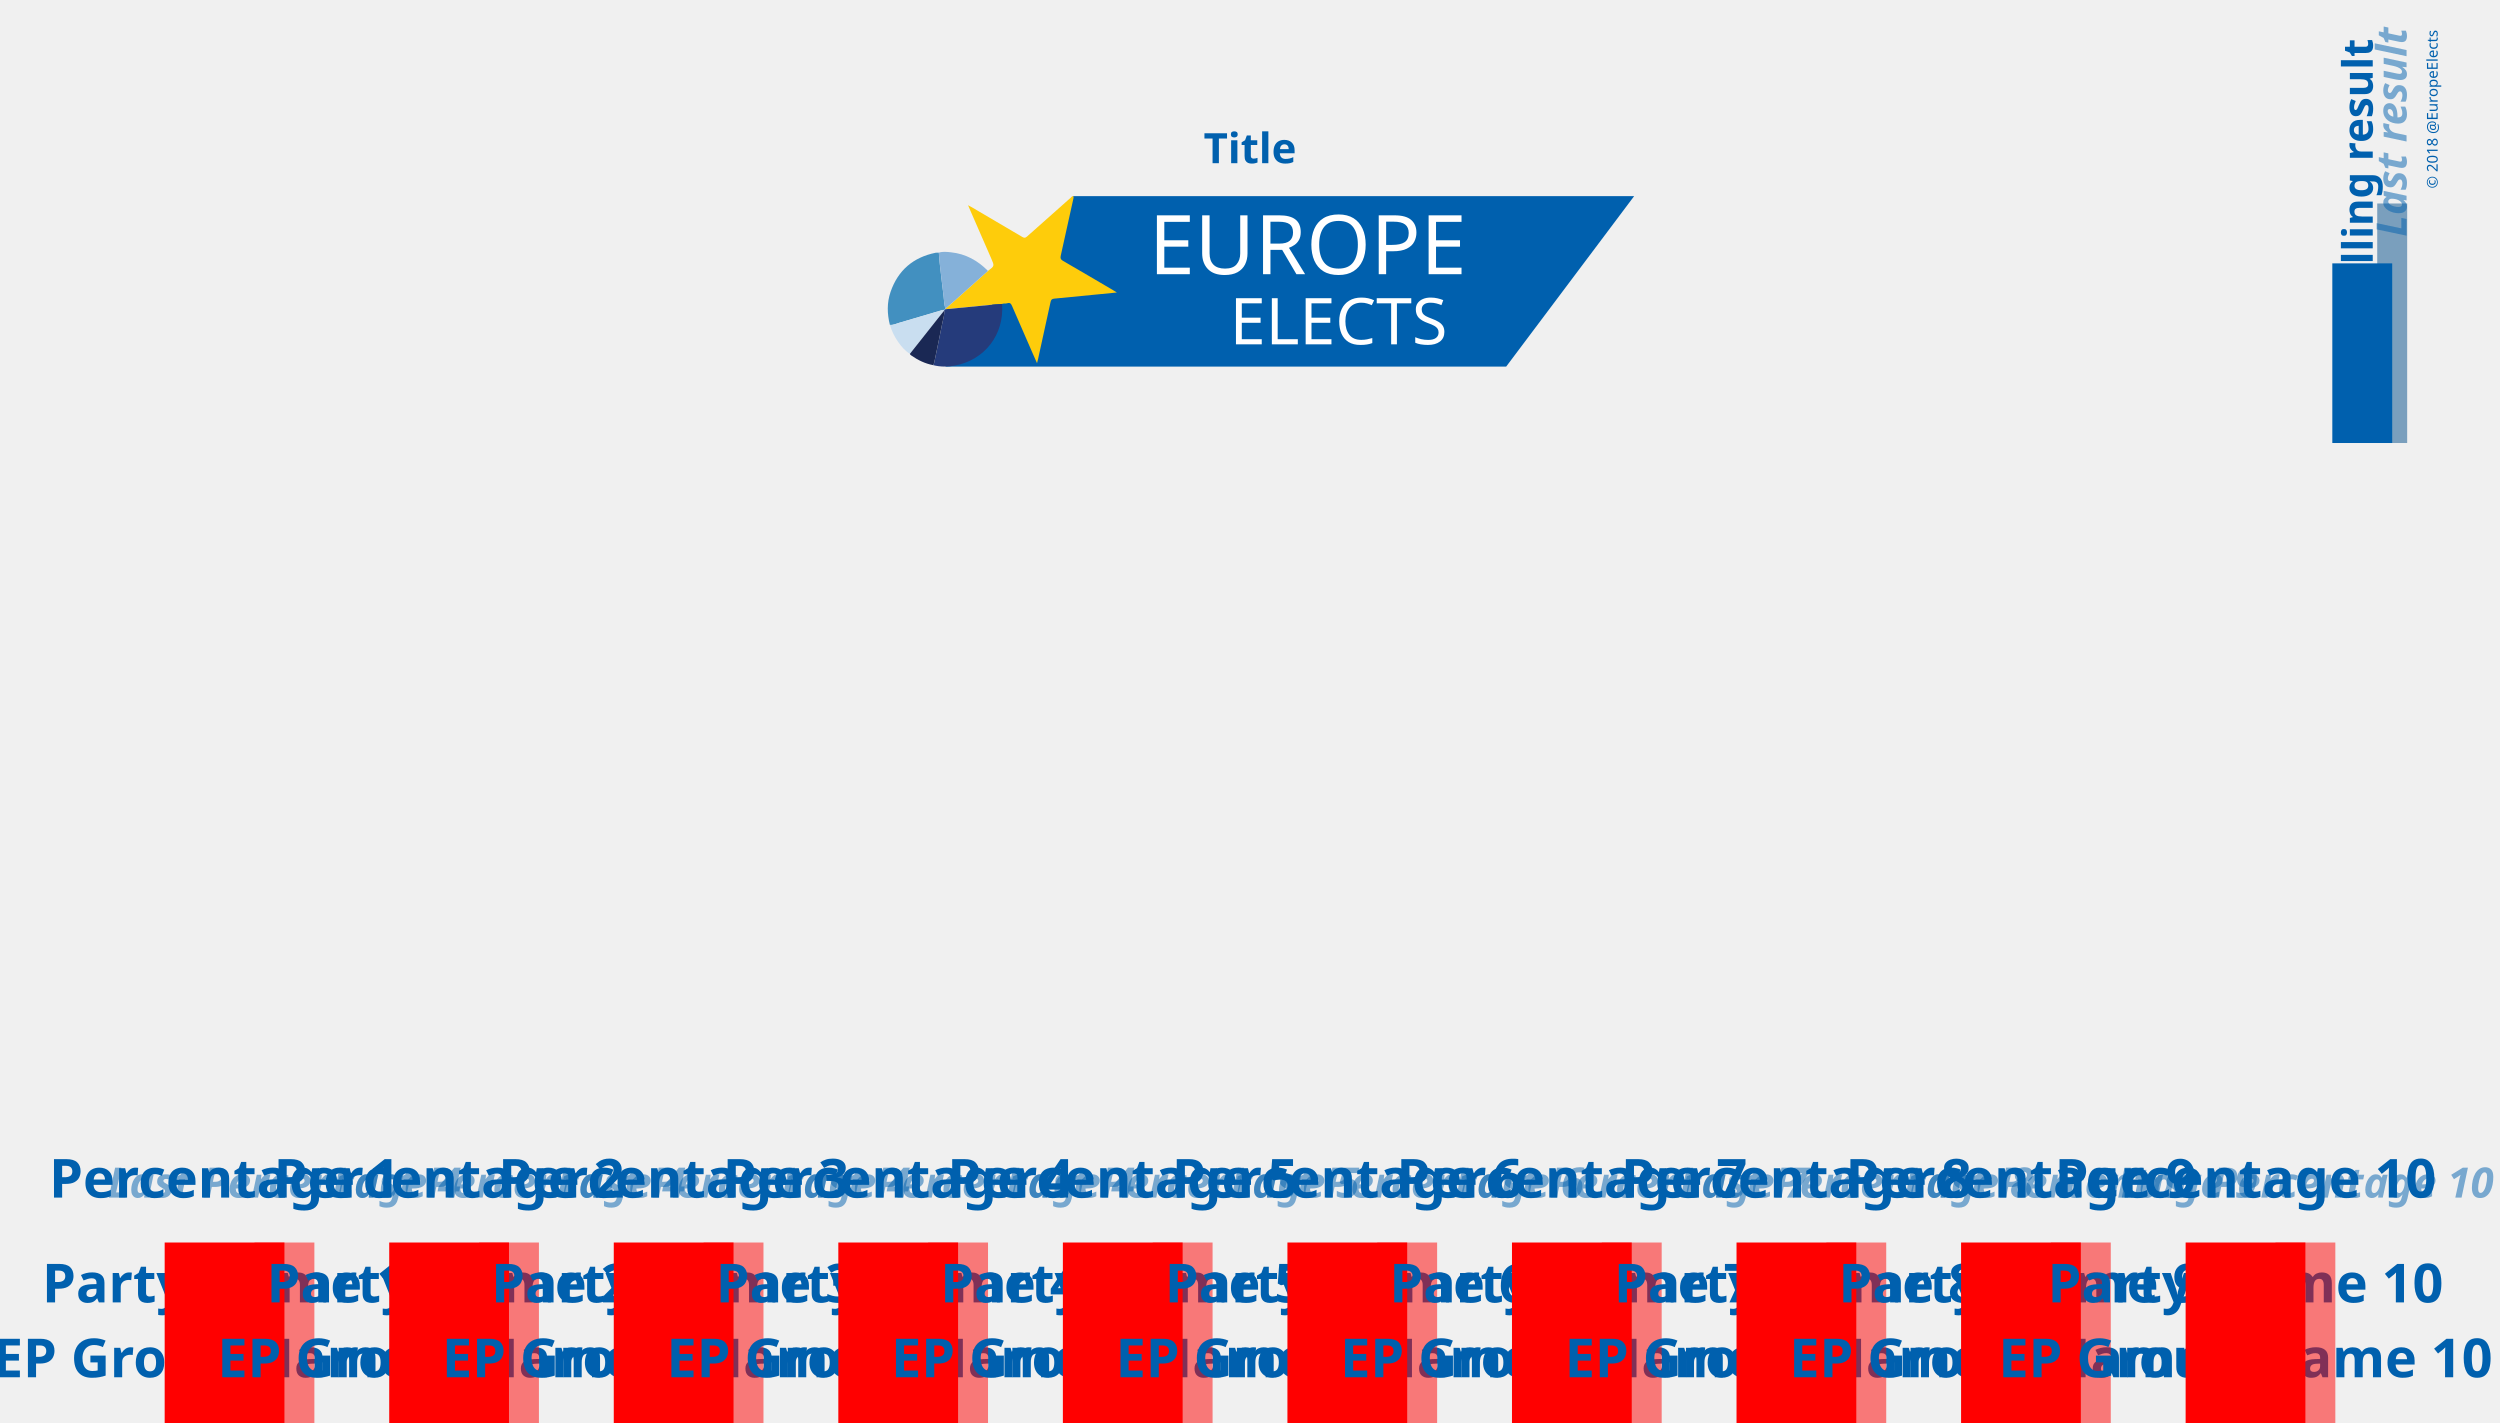
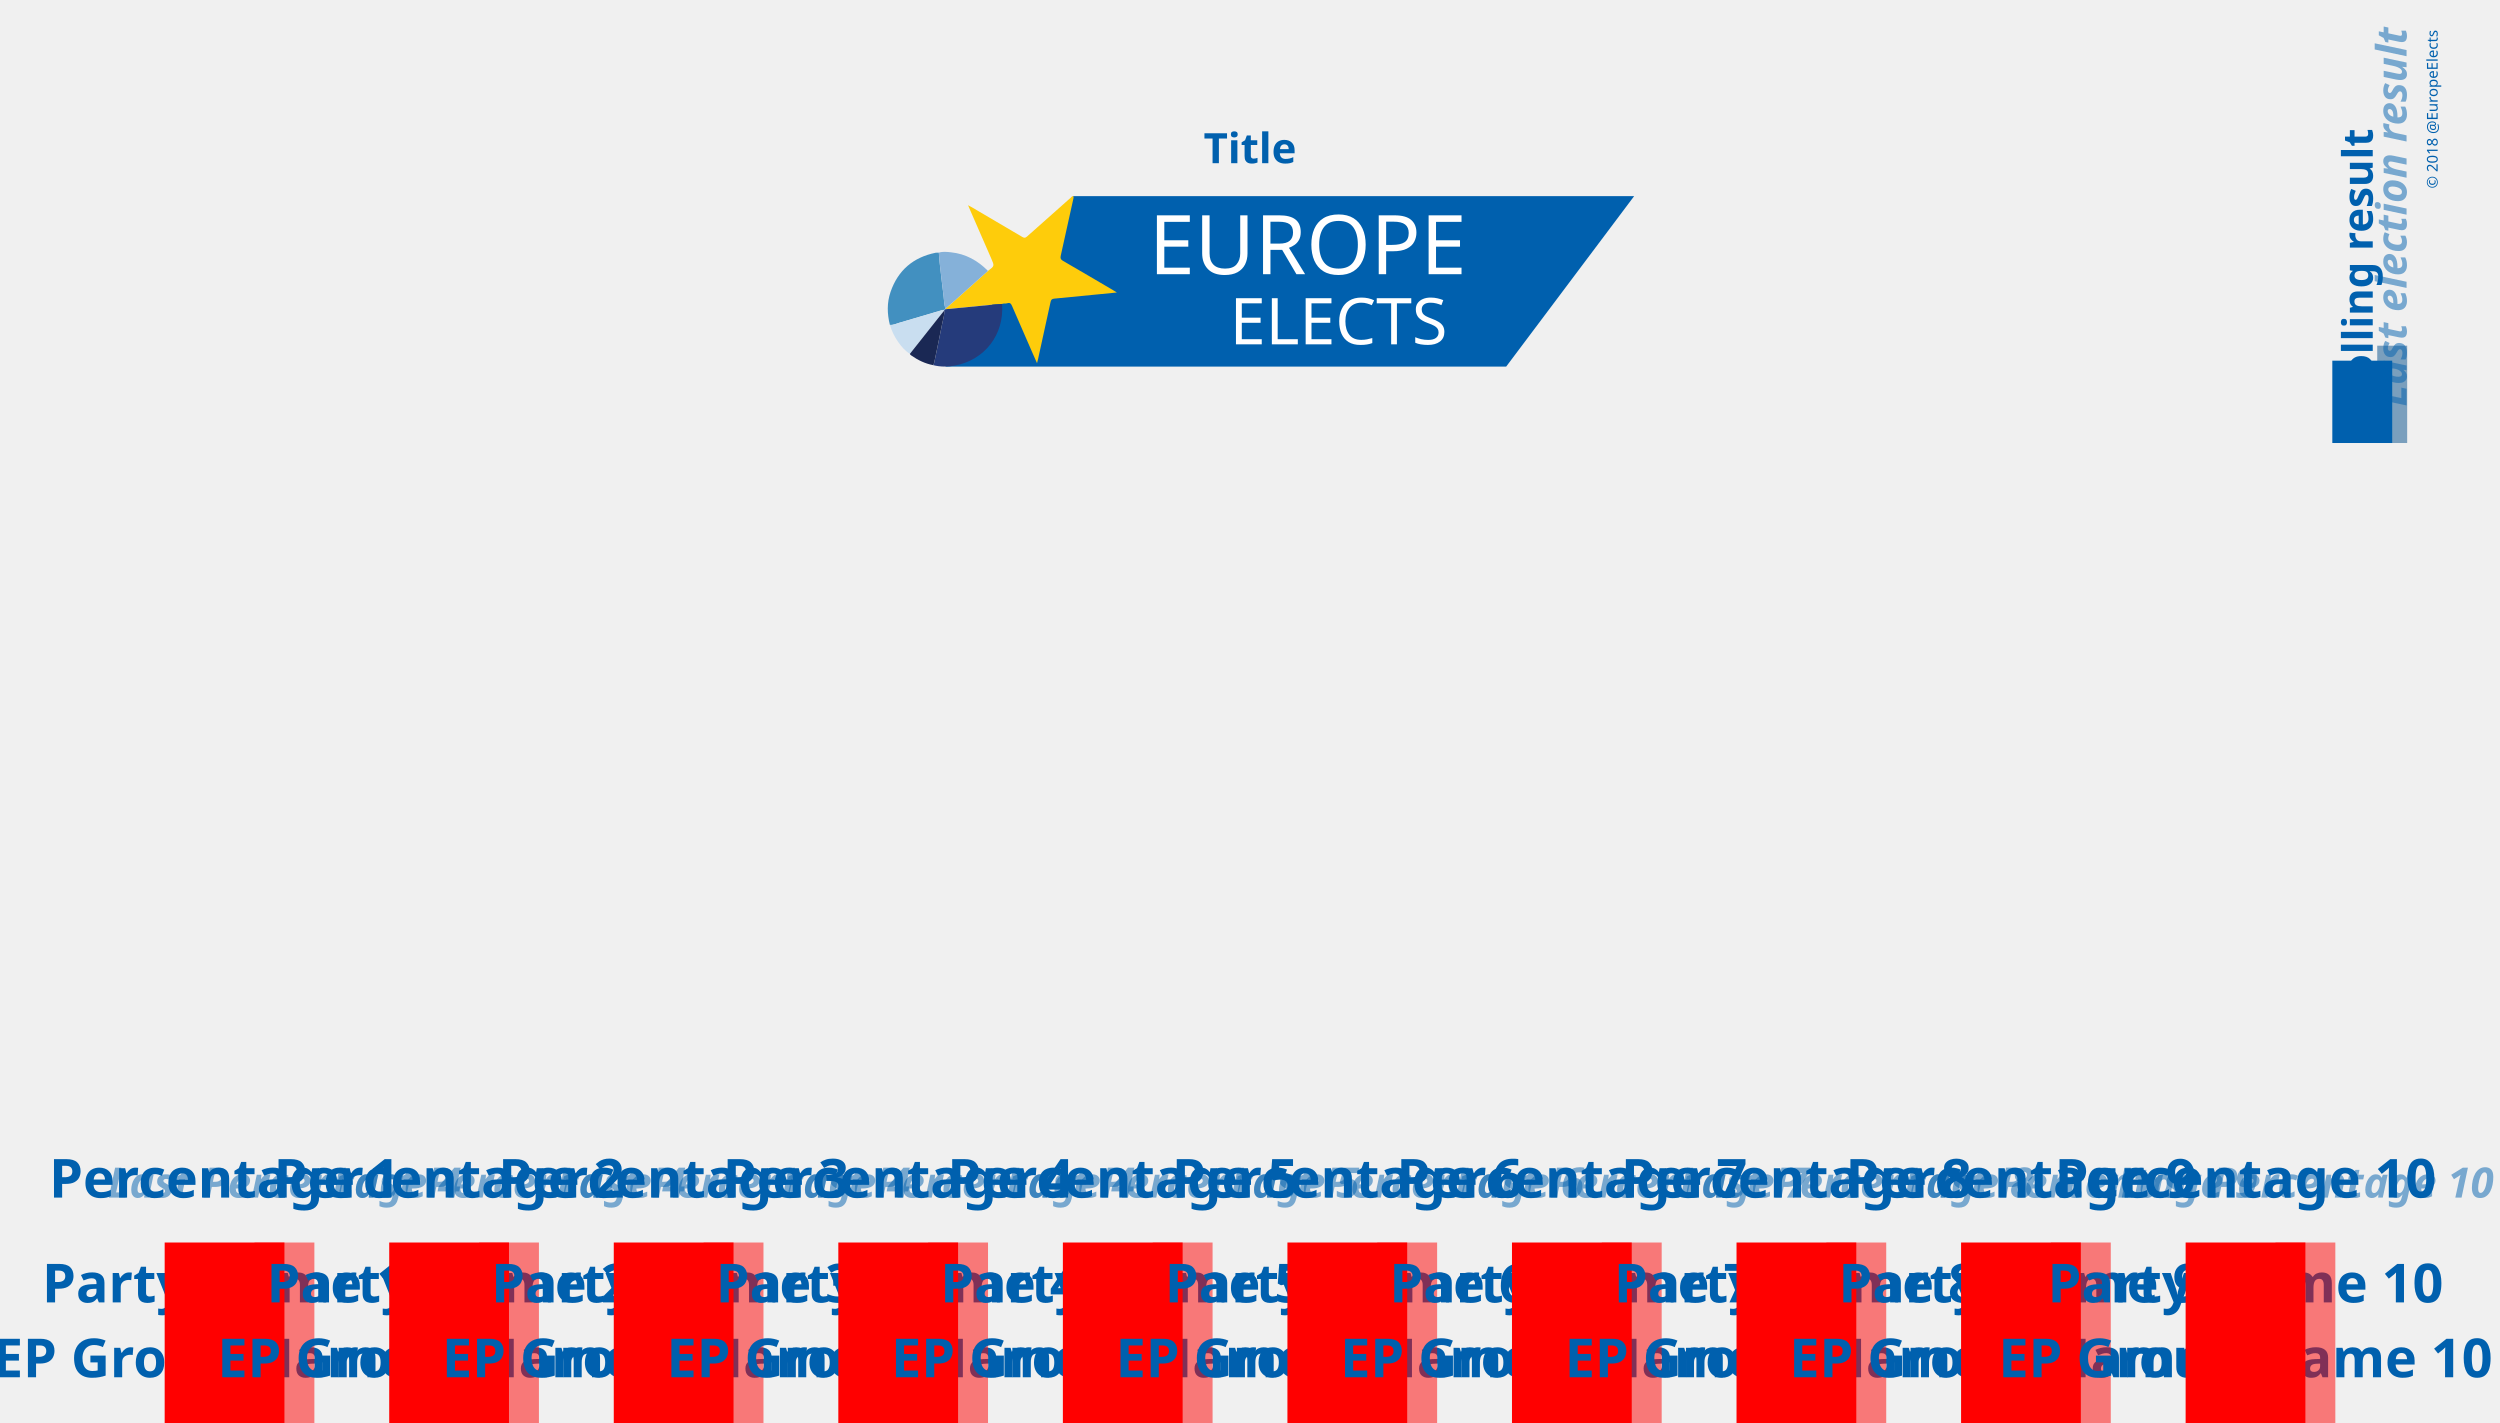
<svg xmlns="http://www.w3.org/2000/svg" height="950" width="1670" version="1.1" id="svg294">
  <defs id="defs70">
    <clipPath id="clipPath379" clipPathUnits="userSpaceOnUse">
      <path id="path377" d="M 0,300 H 600 V 0 H 0 Z" />
    </clipPath>
  </defs>
  <text font-size="46px" font-style="normal" font-weight="bold" text-align="center" x="835" y="61" id="text74" style="font-style:normal;font-weight:bold;font-size:46px;font-family:'Advent Pro';text-align:center;text-anchor:middle;fill:#0060ae" />
  <text font-size="28px" font-style="normal" font-weight="bold" text-align="center" x="835" y="109" id="title" style="font-style:normal;font-weight:bold;font-size:28px;font-family:'Advent Pro';text-align:center;text-anchor:middle;fill:#0060ae">Title</text>
  <text font-size="10px" font-style="normal" font-weight="normal" text-align="center" transform="rotate(-90)" x="-20" y="1628.356" id="text78" style="font-style:normal;font-weight:normal;font-size:10px;font-family:'Advent Pro';text-align:center;text-anchor:end;fill:#0060ae">© 2018 @EuropeElects</text>
  <g id="g368" transform="translate(-120,100)">
    <g id="layer1" transform="matrix(2.494488,0,0,2.494488,1052.84,-436.06)">
      <g id="g369" transform="matrix(0.3527778,0,0,-0.3527778,29.38088,232.8894)">
        <path d="m 0,0 h -425.677 l 97.138,129.395 H 97.138 Z" style="fill:#0060ae;fill-opacity:1;fill-rule:nonzero;stroke:none" id="path371" />
      </g>
      <g transform="matrix(0.3527778,0,0,-0.3527778,-142.1191,262.9821)" id="g373">
        <g id="g375" clip-path="url(#clipPath379)">
          <g id="g381" transform="translate(92.7598,157.9404)">
            <path d="m 0,0 c 4.968,3.662 4.997,3.674 2.582,9.229 -5.319,12.234 -10.673,24.454 -16.01,36.68 -0.481,1.1 -0.945,2.209 -1.683,3.938 1.26,-0.671 2.004,-1.033 2.715,-1.449 12.847,-7.534 25.707,-15.049 38.515,-22.65 1.445,-0.857 2.283,-0.771 3.539,0.355 10.98,9.838 22.03,19.598 33.073,29.365 0.575,0.508 1,1.311 1.974,1.289 0.521,-0.882 0.18,-1.742 -0.007,-2.587 C 61.565,39.956 58.447,25.739 55.258,11.537 54.849,9.715 55.118,8.678 56.9,7.65 69.732,0.25 82.483,-7.291 95.257,-14.791 c 0.682,-0.401 1.347,-0.834 2.596,-1.612 -5.581,-0.55 -10.544,-1.038 -15.509,-1.528 -10.69,-1.056 -21.374,-2.158 -32.073,-3.126 -1.811,-0.164 -2.396,-0.901 -2.758,-2.587 -3.109,-14.47 -6.316,-28.919 -9.498,-43.374 -0.184,-0.835 -0.416,-1.659 -0.768,-3.049 -1.196,2.702 -2.182,4.901 -3.145,7.109 -5.272,12.077 -10.569,24.144 -15.776,36.249 -0.777,1.808 -1.596,2.859 -3.742,2.133 -1.22,-0.413 -2.607,0.035 -3.845,-0.505 -1.771,-0.121 -3.547,-0.199 -5.313,-0.369 -12.574,-1.21 -25.148,-2.438 -37.721,-3.66 -0.015,0.121 -0.025,0.243 -0.031,0.365 2.26,1.965 4.541,3.905 6.775,5.898 C -17.025,-15.241 -8.516,-7.617 0,0" style="fill:#fecc0b;fill-opacity:1;fill-rule:nonzero;stroke:none" id="path383" />
          </g>
          <g id="g385" transform="translate(60.4648,128.8301)">
            <path d="m 0,0 c 12.573,1.222 25.146,2.451 37.721,3.66 1.766,0.17 3.542,0.249 5.313,0.369 1.709,-23.318 -13.172,-42.651 -36.176,-46.875 -5.408,-0.993 -10.849,-0.942 -16.226,0.422 0.474,0.671 0.774,1.402 0.941,2.217 2.062,10.063 4.213,20.109 6.172,30.192 0.576,2.963 1.718,5.872 1.338,8.988 l -0.114,0.463 -0.048,-0.023 c 0.377,-0.043 0.504,0.226 0.626,0.501 l 0.24,-0.03 z" style="fill:#253b7b;fill-opacity:1;fill-rule:nonzero;stroke:none" id="path387" />
          </g>
          <g id="g389" transform="translate(60.4648,128.8301)">
            <path d="m 0,0 -0.213,-0.116 c 0,0 -0.24,0.03 -0.24,0.031 -0.208,-0.167 -0.417,-0.335 -0.626,-0.502 l 0.048,0.023 c -0.839,0.198 -1.595,-0.138 -2.368,-0.368 -10.568,-3.132 -21.124,-6.301 -31.71,-9.366 -2.305,-0.668 -4.521,-1.867 -7.051,-1.56 -2.09,8.395 -2.307,16.794 0.532,25.039 5.662,16.446 17.22,26.232 34.195,29.701 0.783,0.16 1.621,0.051 2.432,0.067 0.217,-2.659 0.364,-5.327 0.663,-7.978 C -3.443,27.02 -2.56,19.066 -1.528,11.133 -1.062,7.541 -1.033,3.883 -0.031,0.366 -0.025,0.243 -0.015,0.122 0,0" style="fill:#4290c0;fill-opacity:1;fill-rule:nonzero;stroke:none" id="path391" />
          </g>
          <g id="g393" transform="translate(60.4336,129.1958)">
            <path d="m 0,0 c -1.002,3.518 -1.03,7.175 -1.497,10.767 -1.031,7.934 -1.915,15.887 -2.81,23.838 -0.298,2.651 -0.446,5.319 -0.663,7.978 3.015,0.994 6.097,0.591 9.133,0.285 C 15.327,41.742 24.53,36.628 32.327,28.746 23.811,21.127 15.301,13.504 6.775,5.897 4.541,3.904 2.26,1.964 0,0" style="fill:#85b1d9;fill-opacity:1;fill-rule:nonzero;stroke:none" id="path395" />
          </g>
          <g id="g397" transform="translate(18.3047,116.9722)">
            <path d="m 0,0 c 2.53,-0.307 4.746,0.892 7.051,1.56 10.586,3.065 21.142,6.233 31.71,9.366 0.773,0.23 1.529,0.566 2.368,0.367 0.038,-0.154 0.076,-0.308 0.114,-0.463 -1.68,-2.088 -3.372,-4.165 -5.035,-6.266 -7.005,-8.848 -14,-17.704 -20.999,-26.558 -3.738,2.253 -6.441,5.547 -8.918,9.029 C 3.474,-9.006 1.411,-4.655 0,0" style="fill:#c9def0;fill-opacity:1;fill-rule:nonzero;stroke:none" id="path399" />
          </g>
          <g id="g401" transform="translate(33.5137,94.9785)">
            <path d="m 0,0 c 6.999,8.854 13.994,17.709 20.999,26.558 1.663,2.101 3.355,4.177 5.035,6.266 C 26.414,29.708 25.272,26.8 24.696,23.836 22.737,13.753 20.586,3.708 18.524,-6.355 18.357,-7.17 18.058,-7.902 17.583,-8.572 11.512,-7.417 6.093,-4.784 1.073,-1.256 0.619,-0.937 0.118,-0.622 0,0" style="fill:#1a2854;fill-opacity:1;fill-rule:nonzero;stroke:none" id="path403" />
          </g>
          <g id="g405" transform="translate(59.3857,128.2432)">
            <path d="M 0,0 C 0.209,0.167 0.418,0.334 0.626,0.501 0.504,0.226 0.377,-0.043 0,0" style="fill:#c9def0;fill-opacity:1;fill-rule:nonzero;stroke:none" id="path407" />
          </g>
        </g>
      </g>
      <text y="208.148" x="-66.294" style="font-variant:normal;font-weight:500;font-stretch:normal;font-size:22.083px;font-family:'Advent Pro';-inkscape-font-specification:AdventPro-Medium;writing-mode:lr-tb;fill:#ffffff;fill-opacity:1;fill-rule:nonzero;stroke:none;stroke-width:0.353" id="text411">
        <tspan style="stroke-width:0.353" x="-66.294 -56.025 -43.526 -31.866 -19.986 -7.906" y="208.148" id="tspan409">EUROPE</tspan>
      </text>
      <text y="226.924" x="-44.651" style="font-variant:normal;font-weight:300;font-stretch:normal;font-size:17.282px;font-family:'Advent Pro';-inkscape-font-specification:AdventPro-Light;writing-mode:lr-tb;fill:#ffffff;fill-opacity:1;fill-rule:nonzero;stroke:none;stroke-width:0.353" id="text415">
        <tspan style="stroke-width:0.353" x="-44.651 -36.615 -29.011 -20.974 -13.474 -6.526" y="226.924" id="tspan413">ELECTS</tspan>
      </text>
    </g>
  </g>
  <g transform="translate(700,-470)" id="g338">
-     <rect height="20" width="160" x="-765.928" y="887.991" id="rect80-2" style="opacity:0.5;fill:#044e8a;stroke-width:5" transform="rotate(-90)" />
-     <rect height="40" width="120" x="-765.928" y="857.991" id="rect86-9" style="fill:#0060ae" transform="rotate(-90)" />
-     <text font-size="28px" font-style="normal" font-weight="bold" text-align="center" x="-495.878" y="884.991" id="text88-3" style="font-style:normal;font-weight:bold;font-size:28px;font-family:'Advent Pro';text-align:center;text-anchor:end;fill:#0060ae" transform="rotate(-90)">Polling result</text>
-     <text font-size="28px" font-style="italic" font-weight="bold" text-align="center" x="-488.253" y="907.581" id="text92-0" style="font-style:italic;font-weight:bold;font-size:28px;font-family:'Advent Pro';text-align:center;text-anchor:end;opacity:0.5;fill:#0060ae" transform="rotate(-90)">Last result</text>
+     <rect height="20" width="65" x="-765.928" y="887.991" id="rect80-2" style="opacity:0.5;fill:#044e8a;stroke-width:5" transform="rotate(-90)" />
+     <rect height="40" width="55" x="-765.928" y="857.991" id="rect86-9" style="fill:#0060ae" transform="rotate(-90)" />
+     <text font-size="28px" font-style="normal" font-weight="bold" text-align="center" x="-555.878" y="884.991" id="text88-3" style="font-style:normal;font-weight:bold;font-size:28px;font-family:'Advent Pro';text-align:center;text-anchor:end;fill:#0060ae" transform="rotate(-90)">Polling result</text>
+     <text font-size="28px" font-style="italic" font-weight="bold" text-align="center" x="-488.253" y="907.581" id="text92-0" style="font-style:italic;font-weight:bold;font-size:28px;font-family:'Advent Pro';text-align:center;text-anchor:end;opacity:0.5;fill:#0060ae" transform="rotate(-90)">Last election result</text>
  </g>
  <text style="font-style:normal;font-weight:bold;font-size:36px;font-family:'Advent Pro';text-align:center;text-anchor:middle;fill:#0060ae" id="party-name-1" y="870" x="150" text-align="center" font-weight="bold" font-style="normal" font-size="36px">Party Name 1</text>
  <text style="font-style:normal;font-weight:bold;font-size:36px;font-family:'Advent Pro';text-align:center;text-anchor:middle;fill:#0060ae" id="ep-group-name-1" y="920" x="150" text-align="center" font-weight="bold" font-style="normal" font-size="36px">EP Group Name 1</text>
  <rect id="party-bar-1" y="830" x="110" width="80" height="498" fill="#ff0000" />
  <rect id="party-bar-last-1" y="830" x="170" width="40" height="498" fill="#ff0000" style="opacity:0.5" />
  <text style="font-style:normal;font-weight:bold;font-size:36px;font-family:'Advent Pro';text-align:center;text-anchor:middle;fill:#0060ae" id="percentage-1" y="800" x="150" text-align="center" font-weight="bold" font-style="normal" font-size="36px">Percentage 1</text>
  <text style="font-style:italic;font-weight:bold;font-size:28px;font-family:'Advent Pro';text-align:center;text-anchor:middle;fill:#0060ae;opacity:0.5" id="percentage-last-1" y="800" x="190" text-align="center" font-weight="bold" font-style="normal" font-size="36px">Last Percentage 4</text>
  <text style="font-style:normal;font-weight:bold;font-size:36px;font-family:'Advent Pro';text-align:center;text-anchor:middle;fill:#0060ae" id="party-name-2" y="870" x="300" text-align="center" font-weight="bold" font-style="normal" font-size="36px">Party Name 2</text>
  <text style="font-style:normal;font-weight:bold;font-size:36px;font-family:'Advent Pro';text-align:center;text-anchor:middle;fill:#0060ae" id="ep-group-name-2" y="920" x="300" text-align="center" font-weight="bold" font-style="normal" font-size="36px">EP Group Name 2</text>
  <rect id="party-bar-2" y="830" x="260" width="80" height="498" fill="#ff0000" />
  <rect id="party-bar-last-2" y="830" x="320" width="40" height="498" fill="#ff0000" style="opacity:0.5" />
  <text style="font-style:normal;font-weight:bold;font-size:36px;font-family:'Advent Pro';text-align:center;text-anchor:middle;fill:#0060ae" id="percentage-2" y="800" x="300" text-align="center" font-weight="bold" font-style="normal" font-size="36px">Percentage 2</text>
  <text style="font-style:italic;font-weight:bold;font-size:28px;font-family:'Advent Pro';text-align:center;text-anchor:middle;fill:#0060ae;opacity:0.5" id="percentage-last-2" y="800" x="340" text-align="center" font-weight="bold" font-style="normal" font-size="36px">Last Percentage 4</text>
  <text style="font-style:normal;font-weight:bold;font-size:36px;font-family:'Advent Pro';text-align:center;text-anchor:middle;fill:#0060ae" id="party-name-3" y="870" x="450" text-align="center" font-weight="bold" font-style="normal" font-size="36px">Party Name 3</text>
  <text style="font-style:normal;font-weight:bold;font-size:36px;font-family:'Advent Pro';text-align:center;text-anchor:middle;fill:#0060ae" id="ep-group-name-3" y="920" x="450" text-align="center" font-weight="bold" font-style="normal" font-size="36px">EP Group Name 3</text>
  <rect id="party-bar-3" y="830" x="410" width="80" height="498" fill="#ff0000" />
  <rect id="party-bar-last-3" y="830" x="470" width="40" height="498" fill="#ff0000" style="opacity:0.5" />
  <text style="font-style:normal;font-weight:bold;font-size:36px;font-family:'Advent Pro';text-align:center;text-anchor:middle;fill:#0060ae" id="percentage-3" y="800" x="450" text-align="center" font-weight="bold" font-style="normal" font-size="36px">Percentage 3</text>
  <text style="font-style:italic;font-weight:bold;font-size:28px;font-family:'Advent Pro';text-align:center;text-anchor:middle;fill:#0060ae;opacity:0.5" id="percentage-last-3" y="800" x="490" text-align="center" font-weight="bold" font-style="normal" font-size="36px">Last Percentage 4</text>
  <text style="font-style:normal;font-weight:bold;font-size:36px;font-family:'Advent Pro';text-align:center;text-anchor:middle;fill:#0060ae" id="party-name-4" y="870" x="600" text-align="center" font-weight="bold" font-style="normal" font-size="36px">Party Name 4</text>
  <text style="font-style:normal;font-weight:bold;font-size:36px;font-family:'Advent Pro';text-align:center;text-anchor:middle;fill:#0060ae" id="ep-group-name-4" y="920" x="600" text-align="center" font-weight="bold" font-style="normal" font-size="36px">EP Group Name 4</text>
  <rect id="party-bar-4" y="830" x="560" width="80" height="498" fill="#ff0000" />
  <rect id="party-bar-last-4" y="830" x="620" width="40" height="498" fill="#ff0000" style="opacity:0.5" />
  <text style="font-style:normal;font-weight:bold;font-size:36px;font-family:'Advent Pro';text-align:center;text-anchor:middle;fill:#0060ae" id="percentage-4" y="800" x="600" text-align="center" font-weight="bold" font-style="normal" font-size="36px">Percentage 4</text>
  <text style="font-style:italic;font-weight:bold;font-size:28px;font-family:'Advent Pro';text-align:center;text-anchor:middle;fill:#0060ae;opacity:0.5" id="percentage-last-4" y="800" x="640" text-align="center" font-weight="bold" font-style="normal" font-size="36px">Last Percentage 4</text>
  <text style="font-style:normal;font-weight:bold;font-size:36px;font-family:'Advent Pro';text-align:center;text-anchor:middle;fill:#0060ae" id="party-name-5" y="870" x="750" text-align="center" font-weight="bold" font-style="normal" font-size="36px">Party Name 5</text>
  <text style="font-style:normal;font-weight:bold;font-size:36px;font-family:'Advent Pro';text-align:center;text-anchor:middle;fill:#0060ae" id="ep-group-name-5" y="920" x="750" text-align="center" font-weight="bold" font-style="normal" font-size="36px">EP Group Name 5</text>
  <rect id="party-bar-5" y="830" x="710" width="80" height="498" fill="#ff0000" />
  <rect id="party-bar-last-5" y="830" x="770" width="40" height="498" fill="#ff0000" style="opacity:0.5" />
  <text style="font-style:normal;font-weight:bold;font-size:36px;font-family:'Advent Pro';text-align:center;text-anchor:middle;fill:#0060ae" id="percentage-5" y="800" x="750" text-align="center" font-weight="bold" font-style="normal" font-size="36px">Percentage 5</text>
  <text style="font-style:italic;font-weight:bold;font-size:28px;font-family:'Advent Pro';text-align:center;text-anchor:middle;fill:#0060ae;opacity:0.5" id="percentage-last-5" y="800" x="790" text-align="center" font-weight="bold" font-style="normal" font-size="36px">Last Percentage 5</text>
  <text style="font-style:normal;font-weight:bold;font-size:36px;font-family:'Advent Pro';text-align:center;text-anchor:middle;fill:#0060ae" id="party-name-6" y="870" x="900" text-align="center" font-weight="bold" font-style="normal" font-size="36px">Party Name 6</text>
  <text style="font-style:normal;font-weight:bold;font-size:36px;font-family:'Advent Pro';text-align:center;text-anchor:middle;fill:#0060ae" id="ep-group-name-6" y="920" x="900" text-align="center" font-weight="bold" font-style="normal" font-size="36px">EP Group Name 6</text>
  <rect id="party-bar-6" y="830" x="860" width="80" height="498" fill="#ff0000" />
  <rect id="party-bar-last-6" y="830" x="920" width="40" height="498" fill="#ff0000" style="opacity:0.5" />
  <text style="font-style:normal;font-weight:bold;font-size:36px;font-family:'Advent Pro';text-align:center;text-anchor:middle;fill:#0060ae" id="percentage-6" y="800" x="900" text-align="center" font-weight="bold" font-style="normal" font-size="36px">Percentage 6</text>
  <text style="font-style:italic;font-weight:bold;font-size:28px;font-family:'Advent Pro';text-align:center;text-anchor:middle;fill:#0060ae;opacity:0.5" id="percentage-last-6" y="800" x="940" text-align="center" font-weight="bold" font-style="normal" font-size="36px">Last Percentage 6</text>
  <text style="font-style:normal;font-weight:bold;font-size:36px;font-family:'Advent Pro';text-align:center;text-anchor:middle;fill:#0060ae" id="party-name-7" y="870" x="1050" text-align="center" font-weight="bold" font-style="normal" font-size="36px">Party Name 7</text>
  <text style="font-style:normal;font-weight:bold;font-size:36px;font-family:'Advent Pro';text-align:center;text-anchor:middle;fill:#0060ae" id="ep-group-name-7" y="920" x="1050" text-align="center" font-weight="bold" font-style="normal" font-size="36px">EP Group Name 7</text>
  <rect id="party-bar-7" y="830" x="1010" width="80" height="498" fill="#ff0000" />
  <rect id="party-bar-last-7" y="830" x="1070" width="40" height="498" fill="#ff0000" style="opacity:0.5" />
  <text style="font-style:normal;font-weight:bold;font-size:36px;font-family:'Advent Pro';text-align:center;text-anchor:middle;fill:#0060ae" id="percentage-7" y="800" x="1050" text-align="center" font-weight="bold" font-style="normal" font-size="36px">Percentage 7</text>
  <text style="font-style:italic;font-weight:bold;font-size:28px;font-family:'Advent Pro';text-align:center;text-anchor:middle;fill:#0060ae;opacity:0.5" id="percentage-last-7" y="800" x="1090" text-align="center" font-weight="bold" font-style="normal" font-size="36px">Last Percentage 7</text>
  <text style="font-style:normal;font-weight:bold;font-size:36px;font-family:'Advent Pro';text-align:center;text-anchor:middle;fill:#0060ae" id="party-name-8" y="870" x="1200" text-align="center" font-weight="bold" font-style="normal" font-size="36px">Party Name 8</text>
  <text style="font-style:normal;font-weight:bold;font-size:36px;font-family:'Advent Pro';text-align:center;text-anchor:middle;fill:#0060ae" id="ep-group-name-8" y="920" x="1200" text-align="center" font-weight="bold" font-style="normal" font-size="36px">EP Group Name 8</text>
  <rect id="party-bar-8" y="830" x="1160" width="80" height="498" fill="#ff0000" />
  <rect id="party-bar-last-8" y="830" x="1220" width="40" height="498" fill="#ff0000" style="opacity:0.5" />
  <text style="font-style:normal;font-weight:bold;font-size:36px;font-family:'Advent Pro';text-align:center;text-anchor:middle;fill:#0060ae" id="percentage-8" y="800" x="1200" text-align="center" font-weight="bold" font-style="normal" font-size="36px">Percentage 8</text>
  <text style="font-style:italic;font-weight:bold;font-size:28px;font-family:'Advent Pro';text-align:center;text-anchor:middle;fill:#0060ae;opacity:0.5" id="percentage-last-8" y="800" x="1240" text-align="center" font-weight="bold" font-style="normal" font-size="36px">Last Percentage 8</text>
  <text style="font-style:normal;font-weight:bold;font-size:36px;font-family:'Advent Pro';text-align:center;text-anchor:middle;fill:#0060ae" id="party-name-9" y="870" x="1350" text-align="center" font-weight="bold" font-style="normal" font-size="36px">Party Name 9</text>
  <text style="font-style:normal;font-weight:bold;font-size:36px;font-family:'Advent Pro';text-align:center;text-anchor:middle;fill:#0060ae" id="ep-group-name-9" y="920" x="1350" text-align="center" font-weight="bold" font-style="normal" font-size="36px">EP Group Name 9</text>
  <rect id="party-bar-9" y="830" x="1310" width="80" height="498" fill="#ff0000" />
  <rect id="party-bar-last-9" y="830" x="1370" width="40" height="498" fill="#ff0000" style="opacity:0.5" />
  <text style="font-style:normal;font-weight:bold;font-size:36px;font-family:'Advent Pro';text-align:center;text-anchor:middle;fill:#0060ae" id="percentage-9" y="800" x="1350" text-align="center" font-weight="bold" font-style="normal" font-size="36px">Percentage 9</text>
  <text style="font-style:italic;font-weight:bold;font-size:28px;font-family:'Advent Pro';text-align:center;text-anchor:middle;fill:#0060ae;opacity:0.5" id="percentage-last-9" y="800" x="1390" text-align="center" font-weight="bold" font-style="normal" font-size="36px">Last Percentage 9</text>
  <text style="font-style:normal;font-weight:bold;font-size:36px;font-family:'Advent Pro';text-align:center;text-anchor:middle;fill:#0060ae" id="party-name-10" y="870" x="1500" text-align="center" font-weight="bold" font-style="normal" font-size="36px">Party Name 10</text>
  <text style="font-style:normal;font-weight:bold;font-size:36px;font-family:'Advent Pro';text-align:center;text-anchor:middle;fill:#0060ae" id="ep-group-name-10" y="920" x="1500" text-align="center" font-weight="bold" font-style="normal" font-size="36px">EP Group Name 10</text>
  <rect id="party-bar-10" y="830" x="1460" width="80" height="498" fill="#ff0000" />
  <rect id="party-bar-last-10" y="830" x="1520" width="40" height="498" fill="#ff0000" style="opacity:0.5" />
  <text style="font-style:normal;font-weight:bold;font-size:36px;font-family:'Advent Pro';text-align:center;text-anchor:middle;fill:#0060ae" id="percentage-10" y="800" x="1500" text-align="center" font-weight="bold" font-style="normal" font-size="36px">Percentage 10</text>
  <text style="font-style:italic;font-weight:bold;font-size:28px;font-family:'Advent Pro';text-align:center;text-anchor:middle;fill:#0060ae;opacity:0.5" id="percentage-last-10" y="800" x="1540" text-align="center" font-weight="bold" font-style="normal" font-size="36px">Last Percentage 10</text>
</svg>
